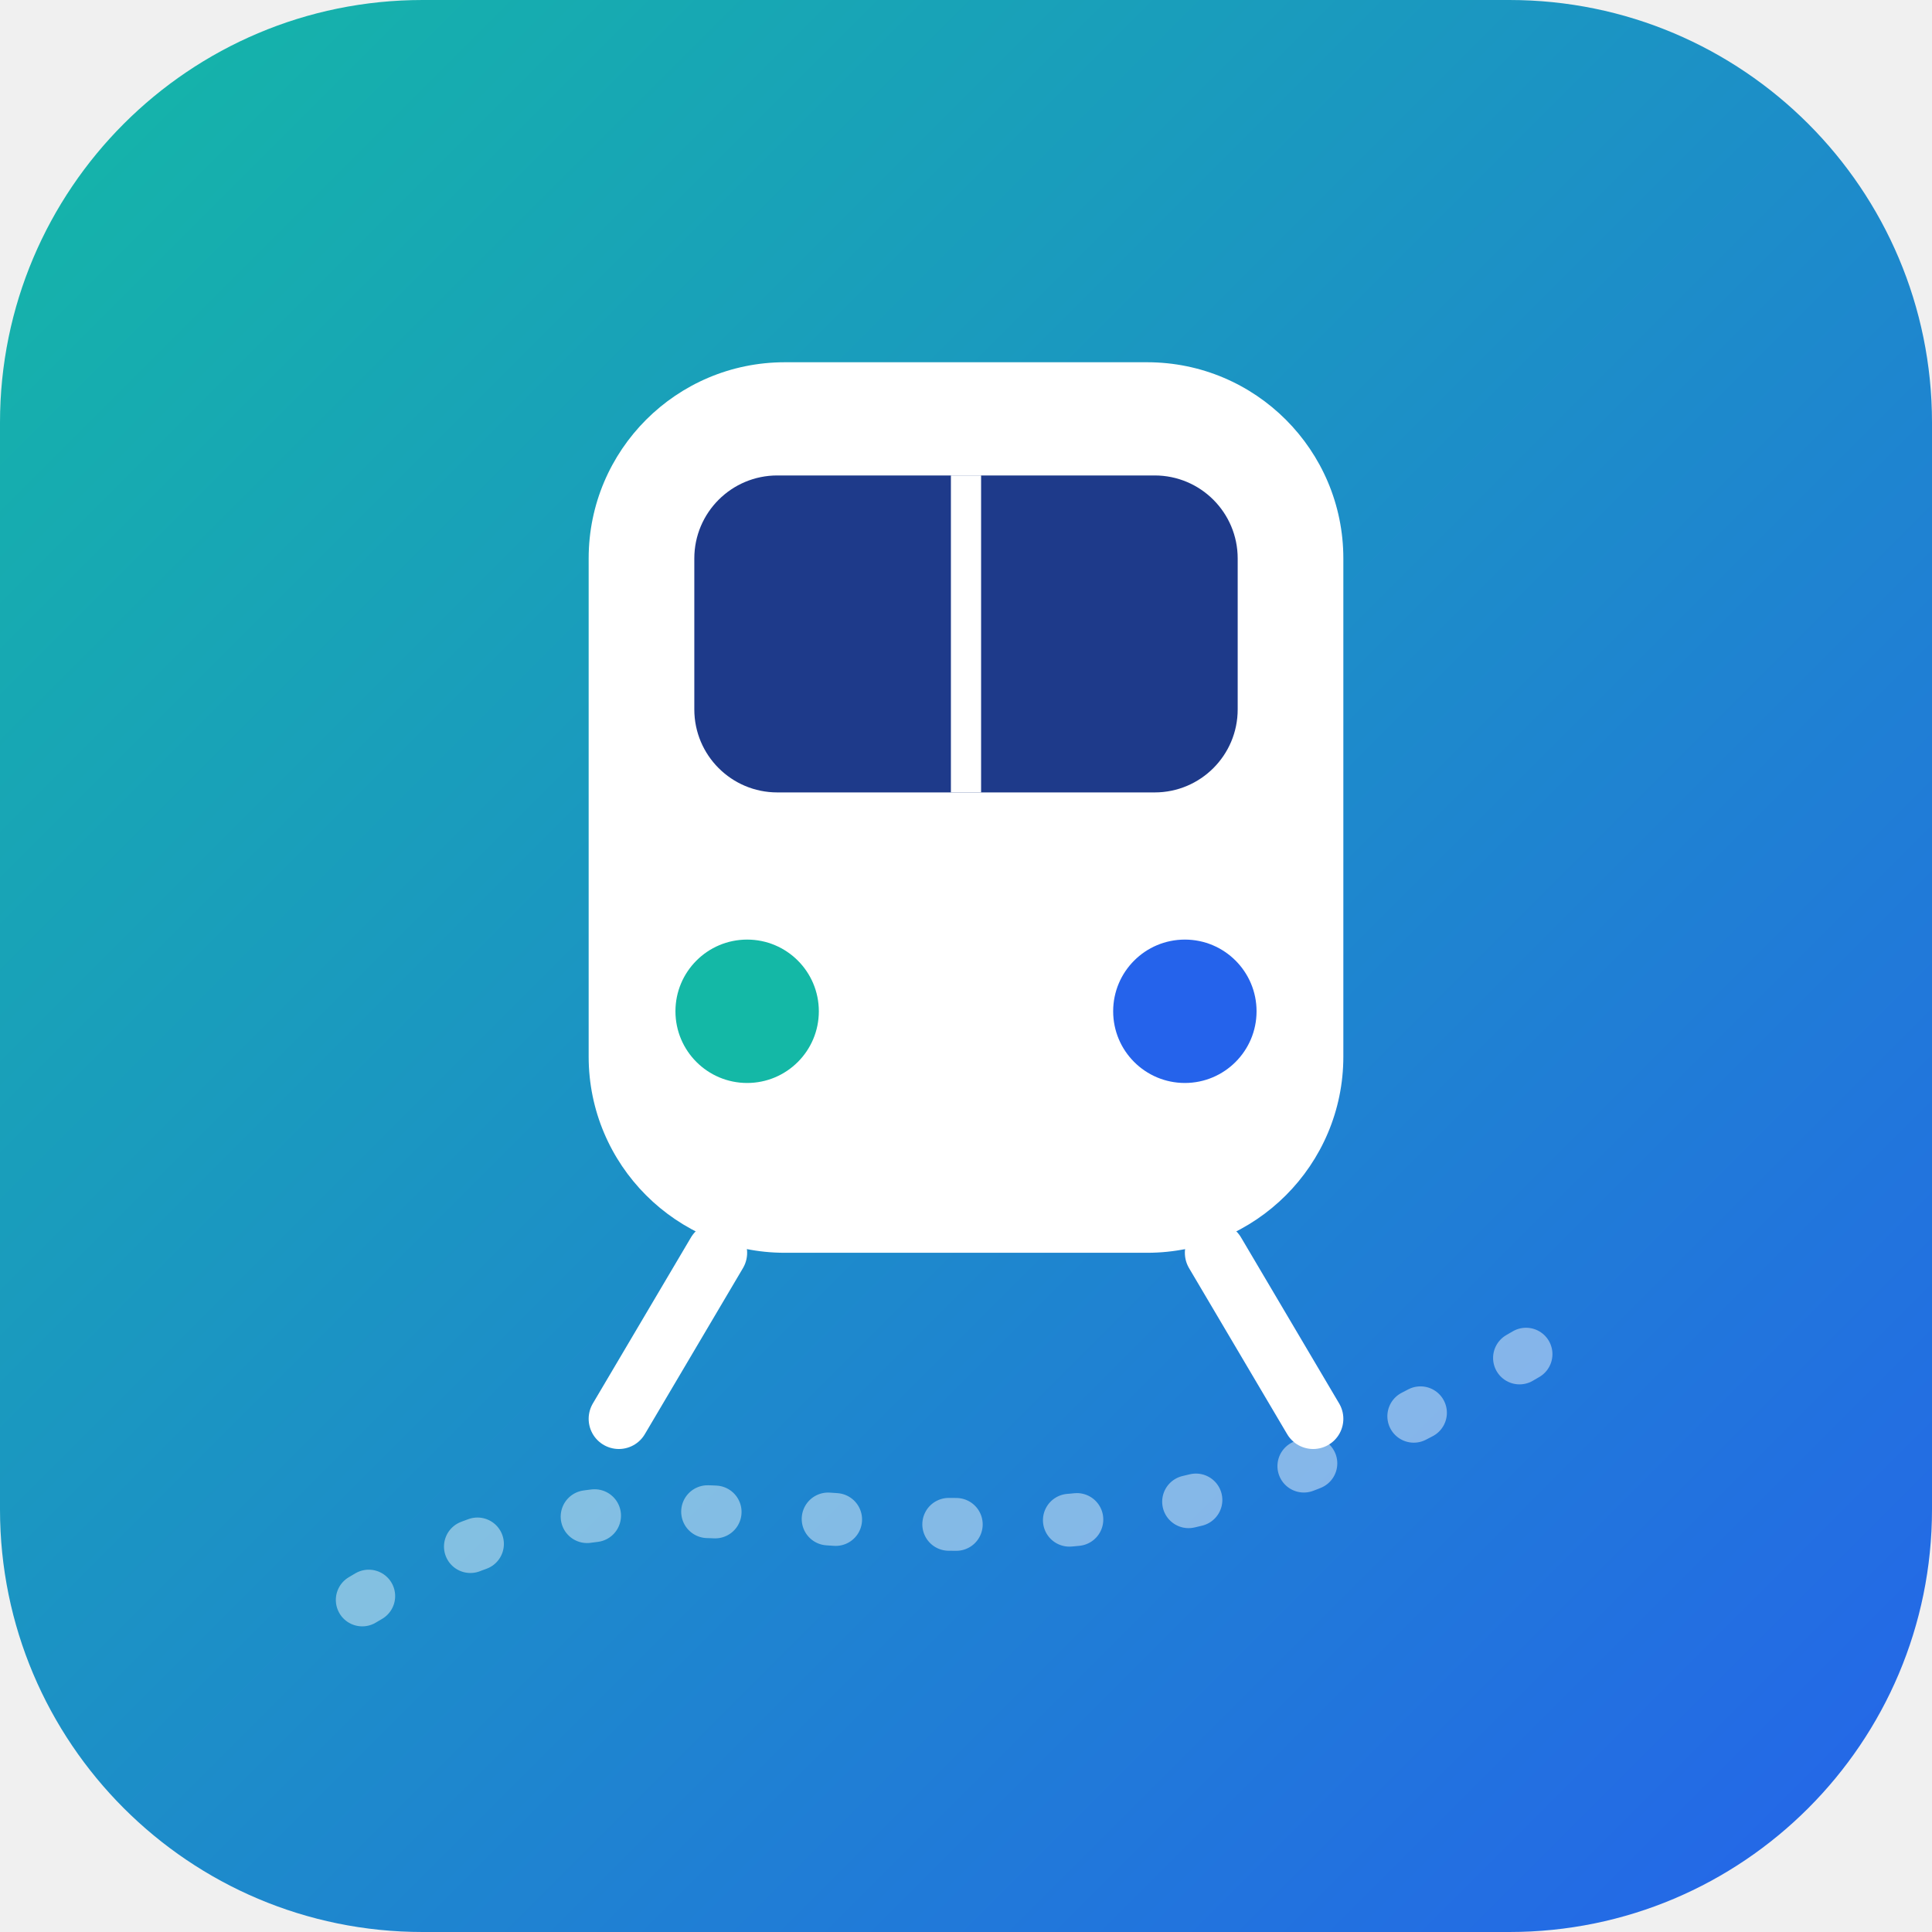
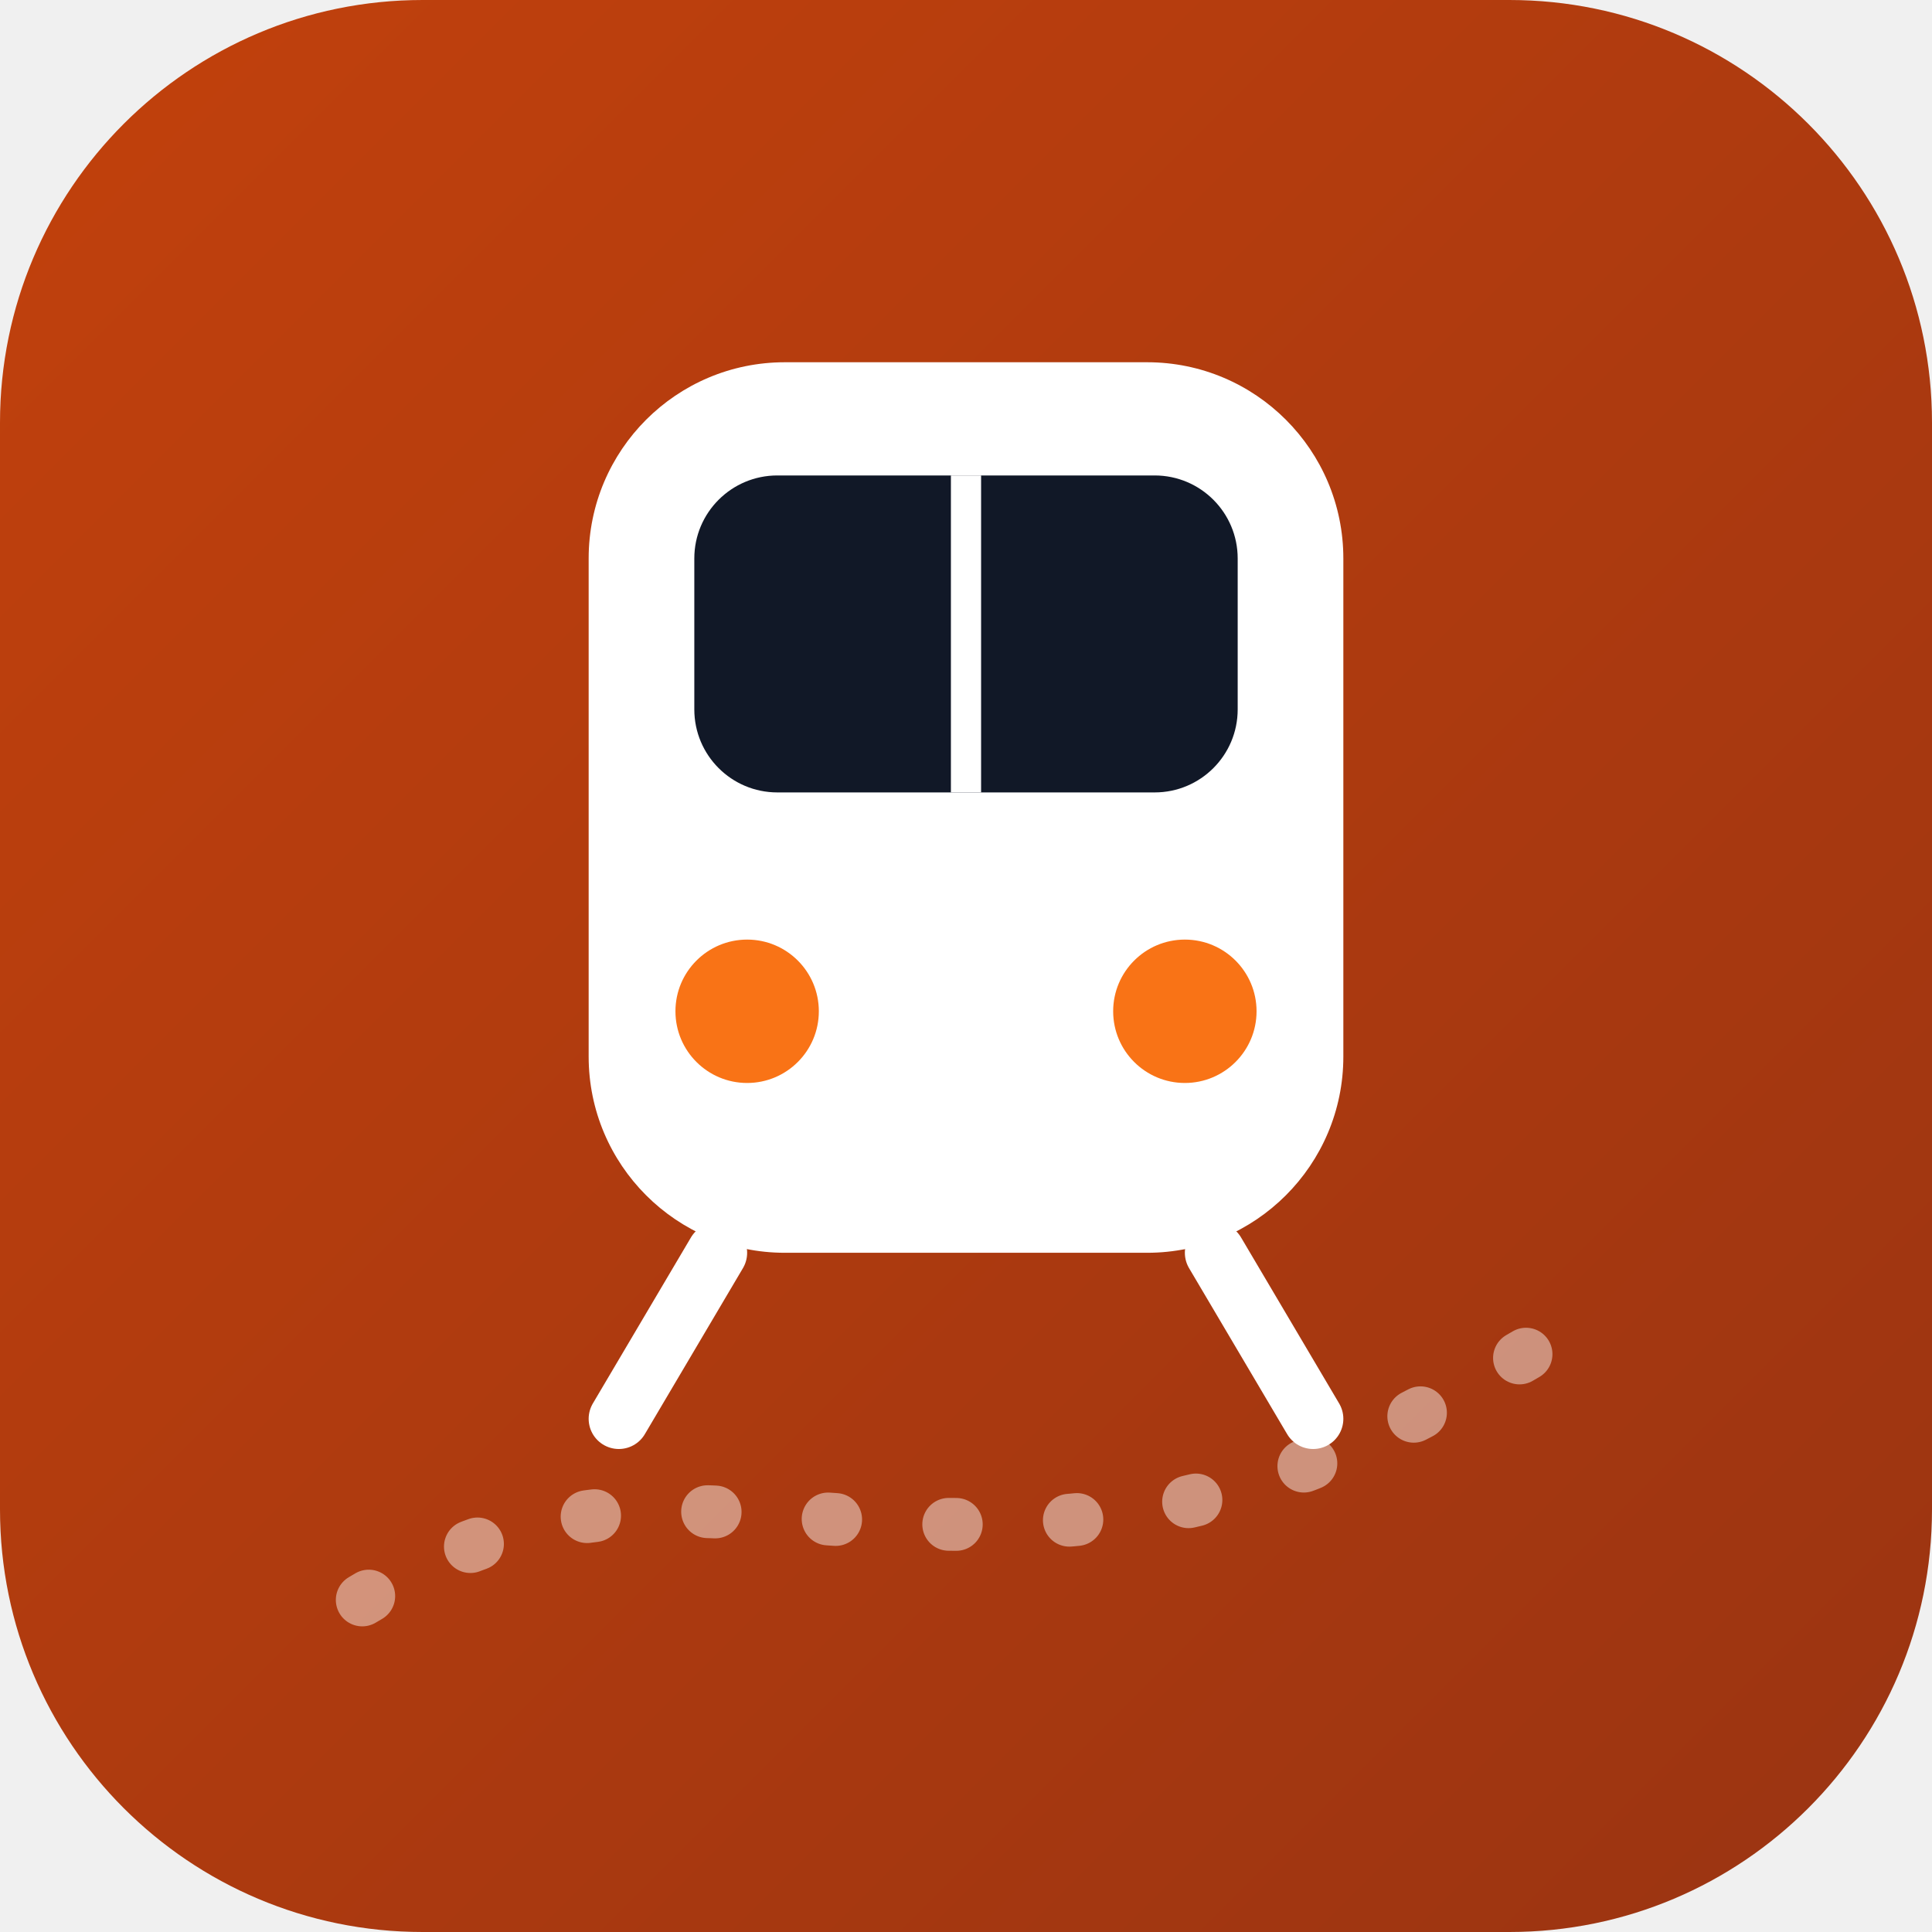
<svg xmlns="http://www.w3.org/2000/svg" viewBox="0 0 512 512" role="img" aria-label="NextStop">
  <defs>
    <linearGradient id="bg" x1="0" y1="0" x2="1" y2="1">
-       <stop offset="0" stop-color="#14b8a6" />
-       <stop offset="1" stop-color="#2563eb" />
+       <stop offset="0" stop-color="#C2410C" />
+       <stop offset="1" stop-color="#9A3412" />
    </linearGradient>
  </defs>
  <rect width="512" height="512" rx="112" fill="url(#bg)" />
  <path d="M96 424c60-36 96-20 160-20s100-16 160-52" fill="none" stroke="#fff" stroke-opacity=".45" stroke-width="14" stroke-linecap="round" stroke-dasharray="2 30" />
  <rect x="156" y="96" width="200" height="236" rx="52" fill="#fff" />
-   <rect x="184" y="126" width="144" height="84" rx="22" fill="#1e3a8a" />
+   <rect x="184" y="126" width="144" height="84" rx="22" fill="#111827" />
  <path d="M256 126v84" stroke="#fff" stroke-width="8" />
-   <circle cx="198" cy="268" r="19" fill="#14b8a6" />
-   <circle cx="314" cy="268" r="19" fill="#2563eb" />
+   <circle cx="198" cy="268" r="19" fill="#F97316" />
+   <circle cx="314" cy="268" r="19" fill="#F97316" />
  <path d="M190 332l-26 44M322 332l26 44" stroke="#fff" stroke-width="16" stroke-linecap="round" />
</svg>
